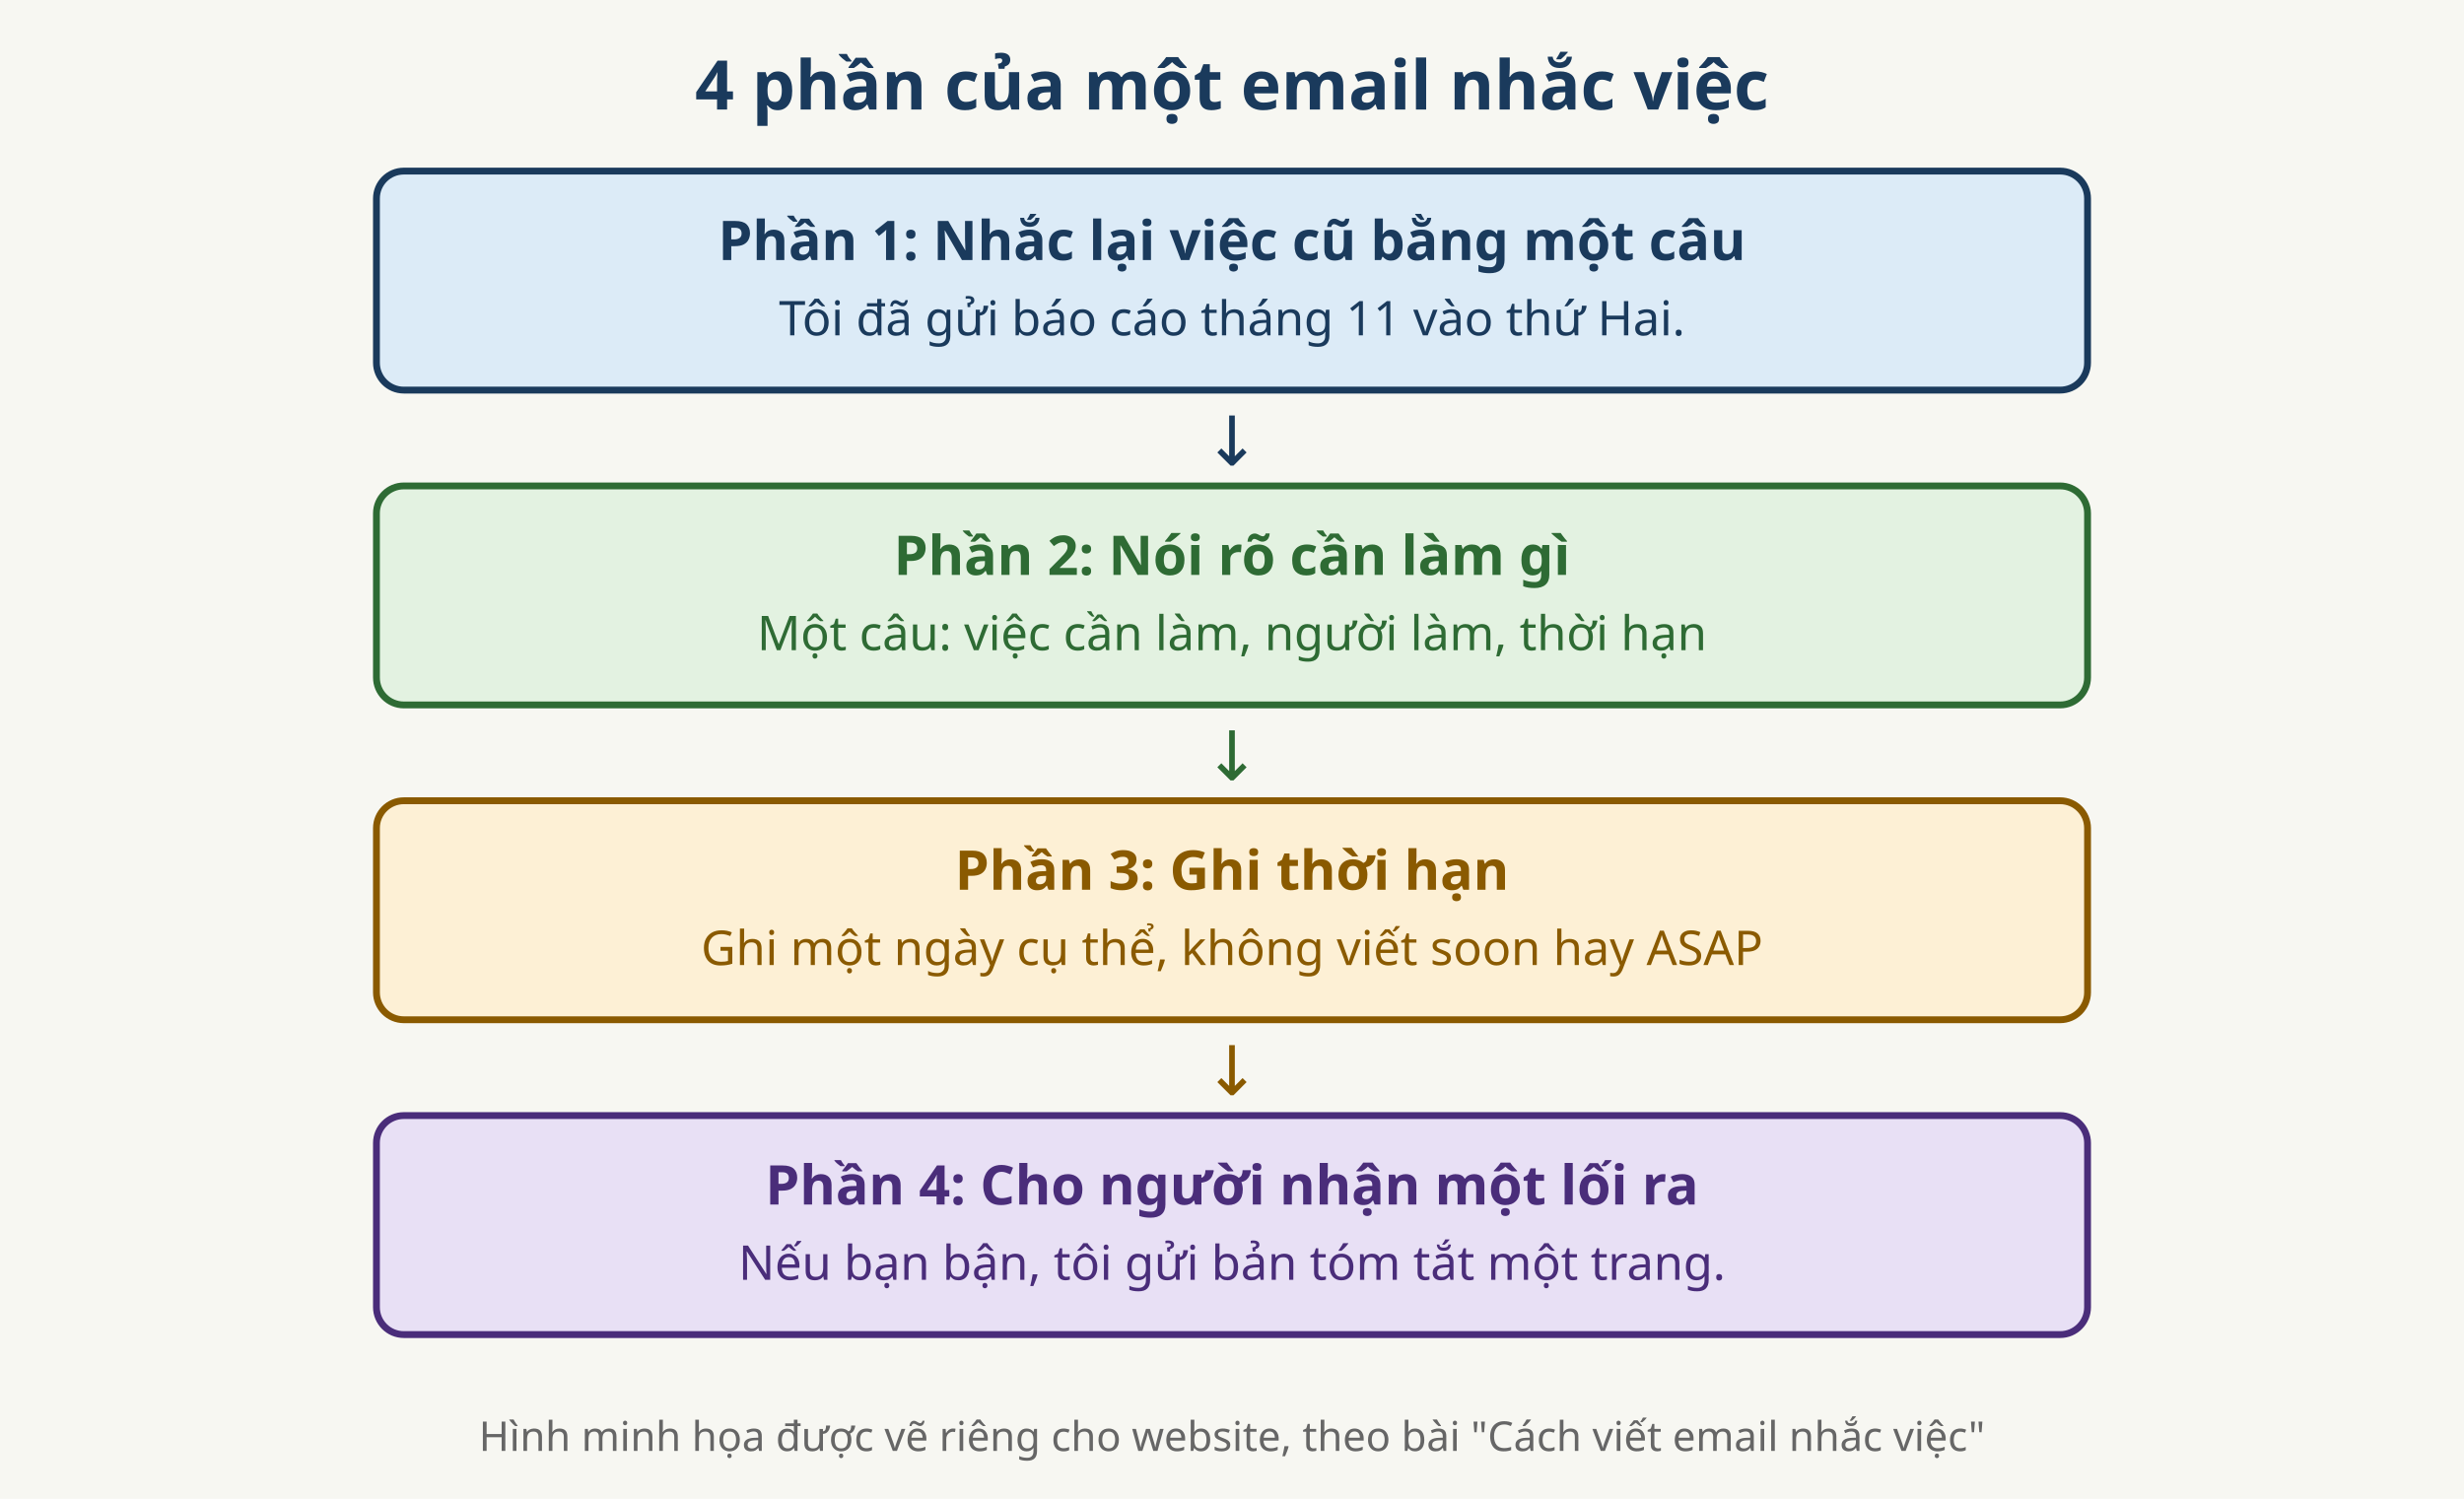
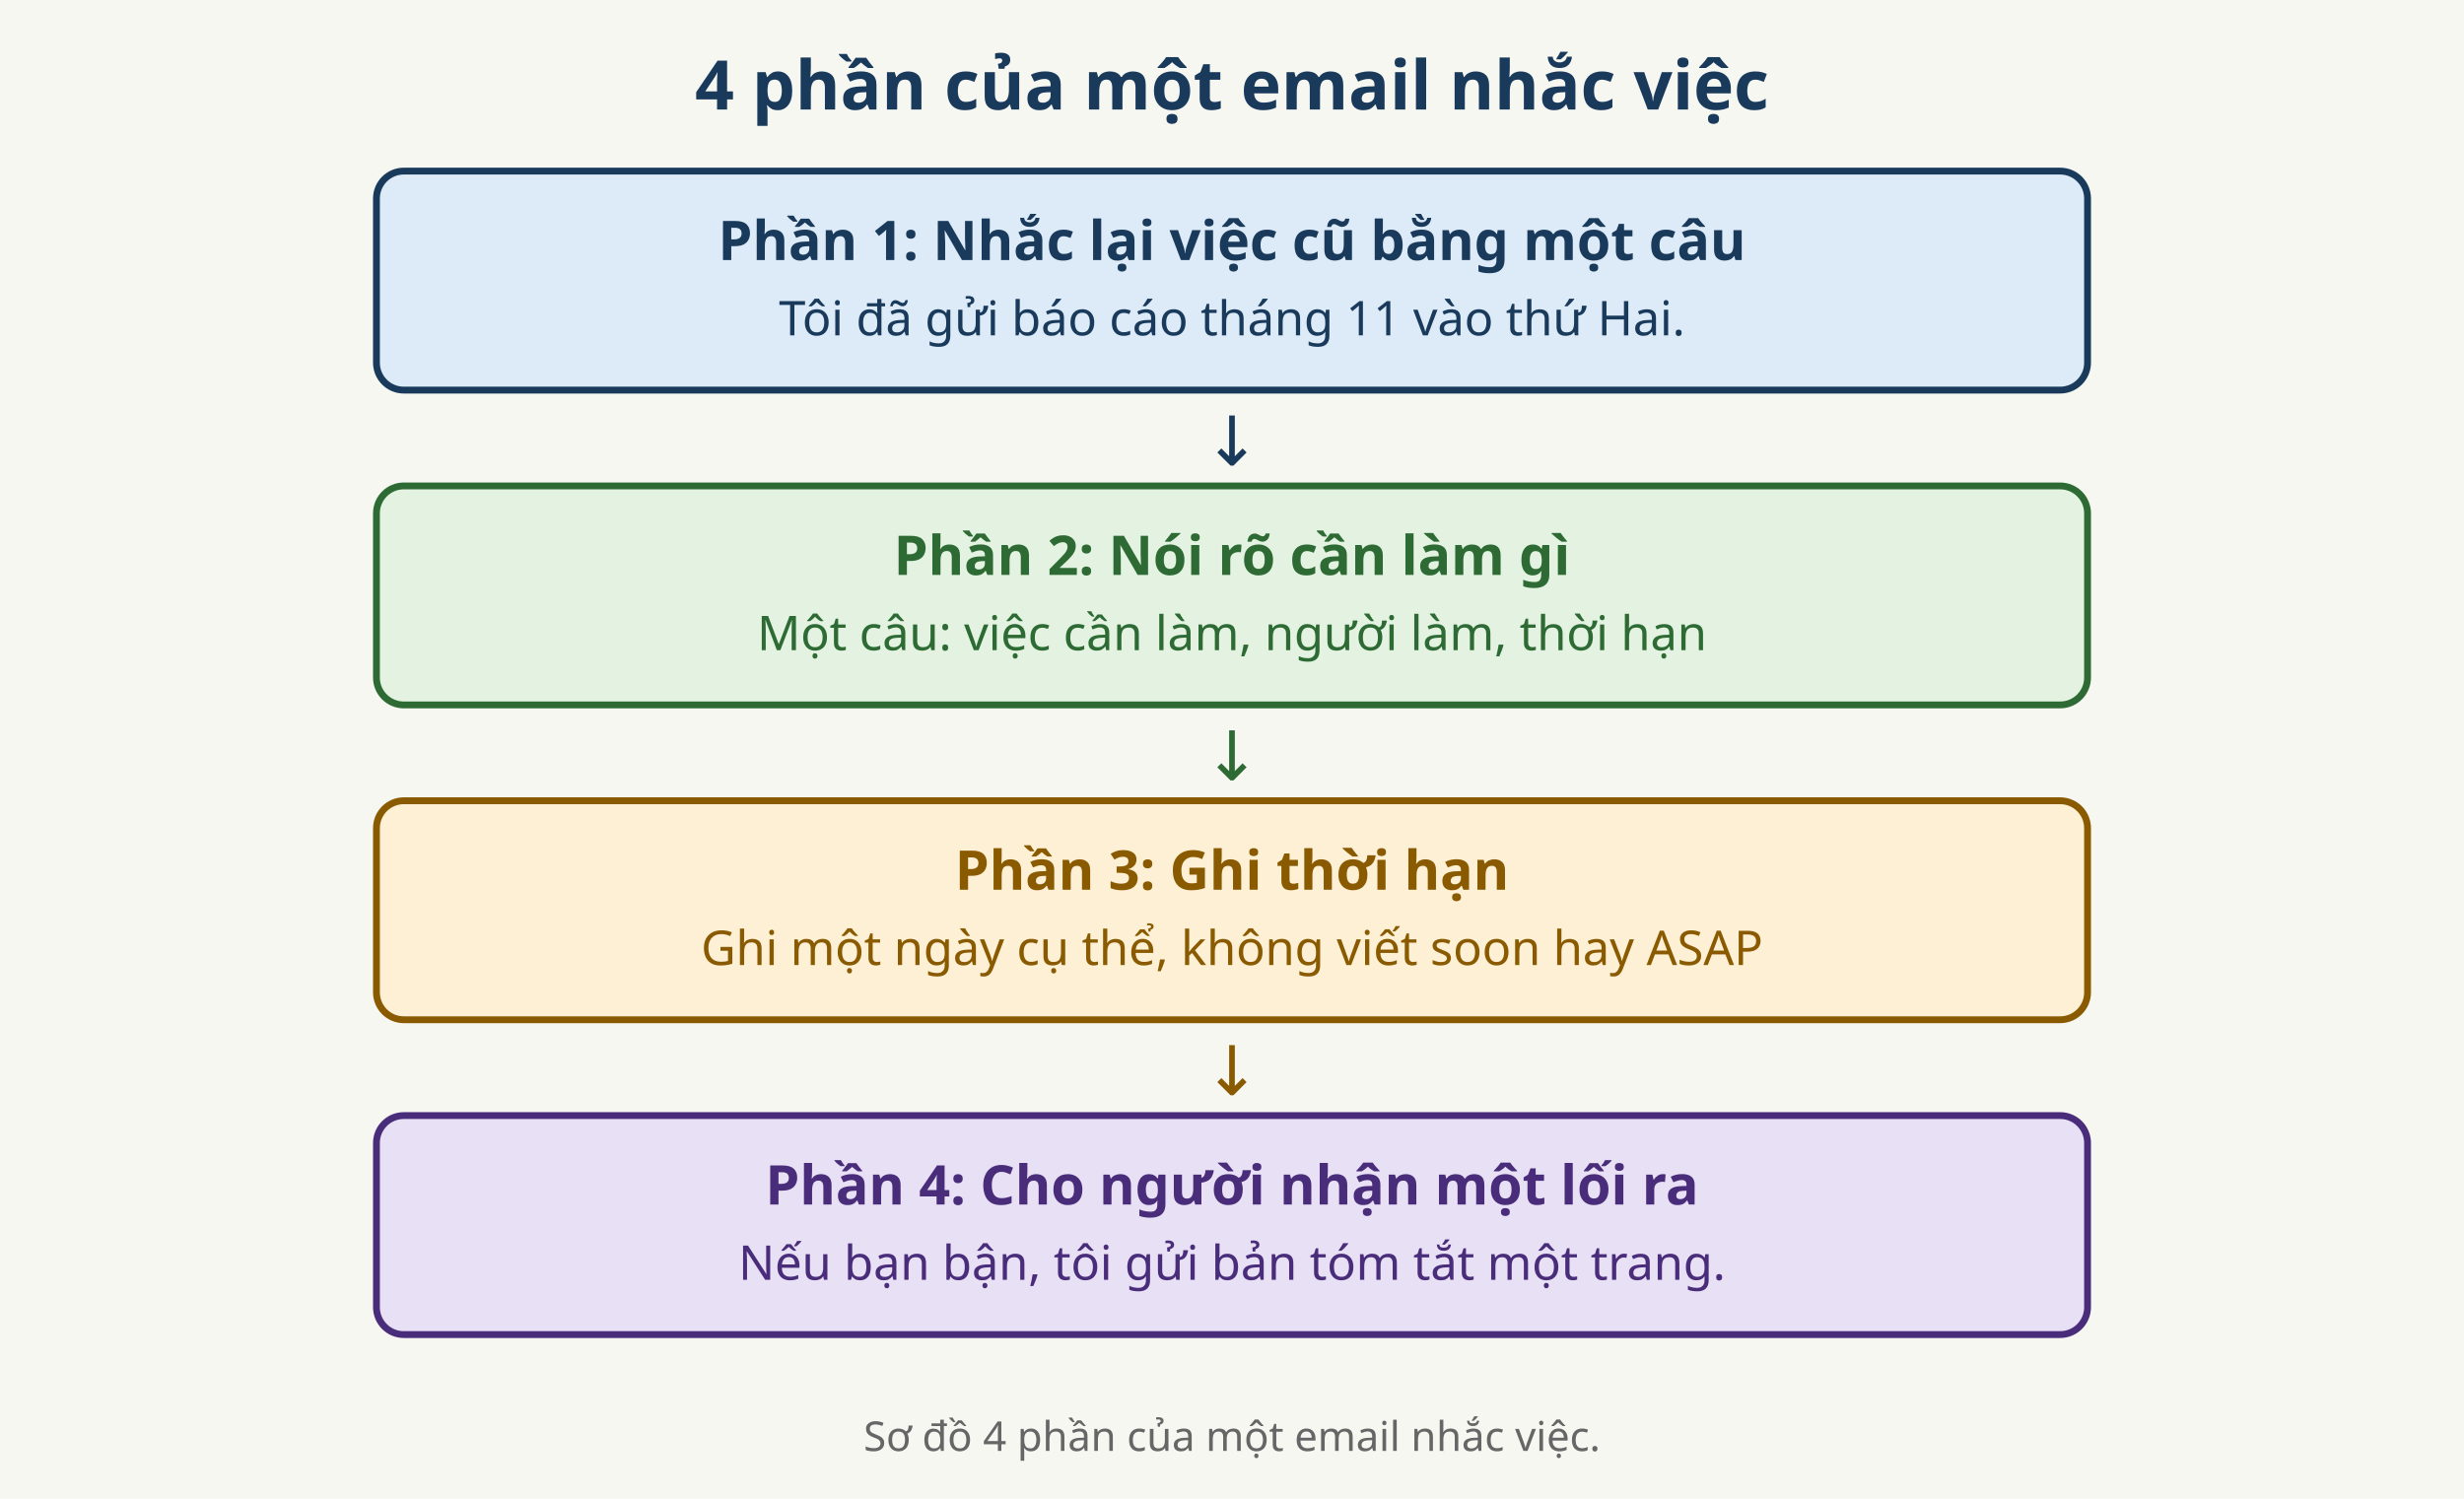
<svg xmlns="http://www.w3.org/2000/svg" width="720" height="438" viewBox="0 0 720 438" role="img" aria-labelledby="title desc">
  <rect width="720" height="438" fill="#f7f7f2" />
  <text x="360" y="32" text-anchor="middle" font-family="sans-serif" font-size="20" font-weight="bold" fill="#1a3a5c">4 phần của một email nhắc việc</text>
  <g font-family="sans-serif">
    <rect x="110" y="50" width="500" height="64" rx="8" fill="#dcebf7" stroke="#1a3a5c" stroke-width="2" />
    <text x="360" y="76" text-anchor="middle" font-size="16" font-weight="bold" fill="#1a3a5c">Phần 1: Nhắc lại việc cũ bằng một câu</text>
    <text x="360" y="98" text-anchor="middle" font-size="14" fill="#1a3a5c">Tôi đã gửi báo cáo tháng 11 vào thứ Hai.</text>
    <text x="360" y="136" text-anchor="middle" font-size="20" fill="#1a3a5c">↓</text>
    <rect x="110" y="142" width="500" height="64" rx="8" fill="#e3f2e1" stroke="#2e6b34" stroke-width="2" />
    <text x="360" y="168" text-anchor="middle" font-size="16" font-weight="bold" fill="#2e6b34">Phần 2: Nói rõ cần làm gì</text>
    <text x="360" y="190" text-anchor="middle" font-size="14" fill="#2e6b34">Một câu: việc cần làm, người làm, thời hạn</text>
    <text x="360" y="228" text-anchor="middle" font-size="20" fill="#2e6b34">↓</text>
    <rect x="110" y="234" width="500" height="64" rx="8" fill="#fdf0d5" stroke="#8a5a00" stroke-width="2" />
    <text x="360" y="260" text-anchor="middle" font-size="16" font-weight="bold" fill="#8a5a00">Phần 3: Ghi thời hạn</text>
    <text x="360" y="282" text-anchor="middle" font-size="14" fill="#8a5a00">Ghi một ngày cụ thể, không viết soon hay ASAP</text>
    <text x="360" y="320" text-anchor="middle" font-size="20" fill="#8a5a00">↓</text>
    <rect x="110" y="326" width="500" height="64" rx="8" fill="#e8e0f5" stroke="#4a2d7a" stroke-width="2" />
    <text x="360" y="352" text-anchor="middle" font-size="16" font-weight="bold" fill="#4a2d7a">Phần 4: Cho người nhận một lối ra</text>
    <text x="360" y="374" text-anchor="middle" font-size="14" fill="#4a2d7a">Nếu bạn bận, tôi gửi bản tóm tắt một trang.</text>
  </g>
-   <text x="360" y="424" text-anchor="middle" font-family="sans-serif" font-size="12" fill="#666">Hình minh họa được vẽ riêng cho website, theo bài "Cách viết email nhắc việc"</text>
+   <text x="360" y="424" text-anchor="middle" font-family="sans-serif" font-size="12" fill="#666">Sơ đồ 4 phần của một email nhắc việc.</text>
</svg>
